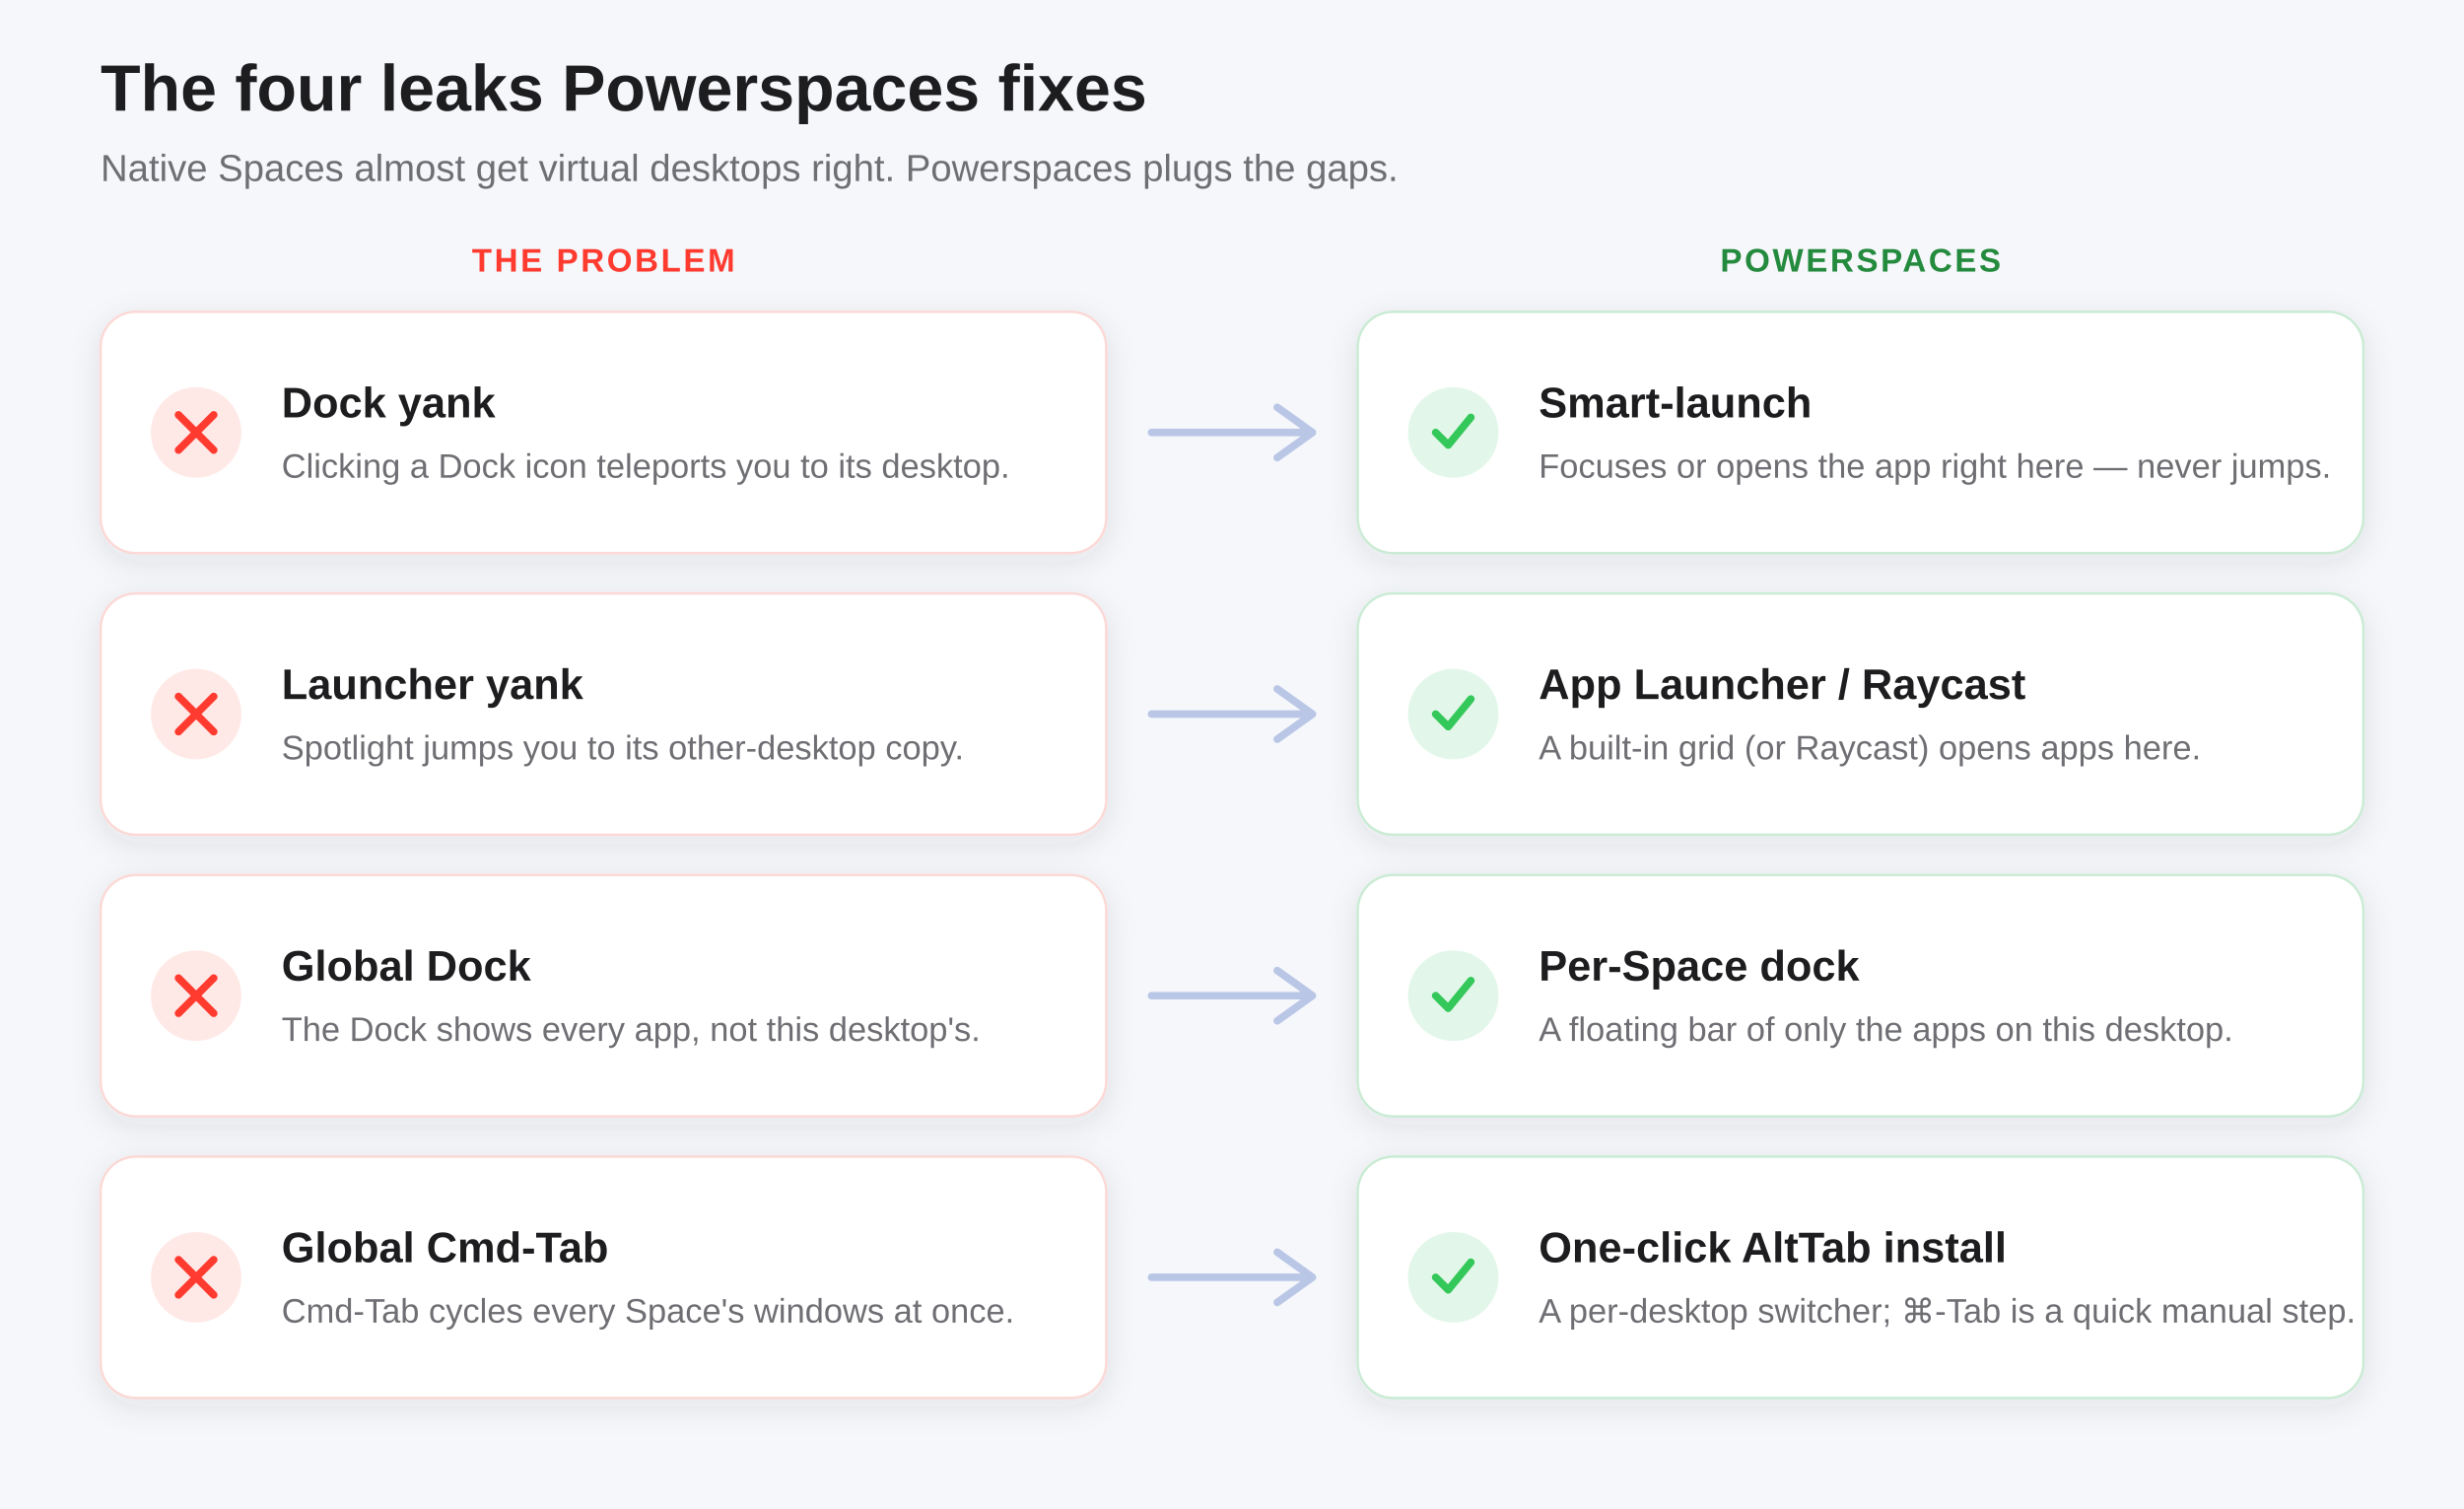
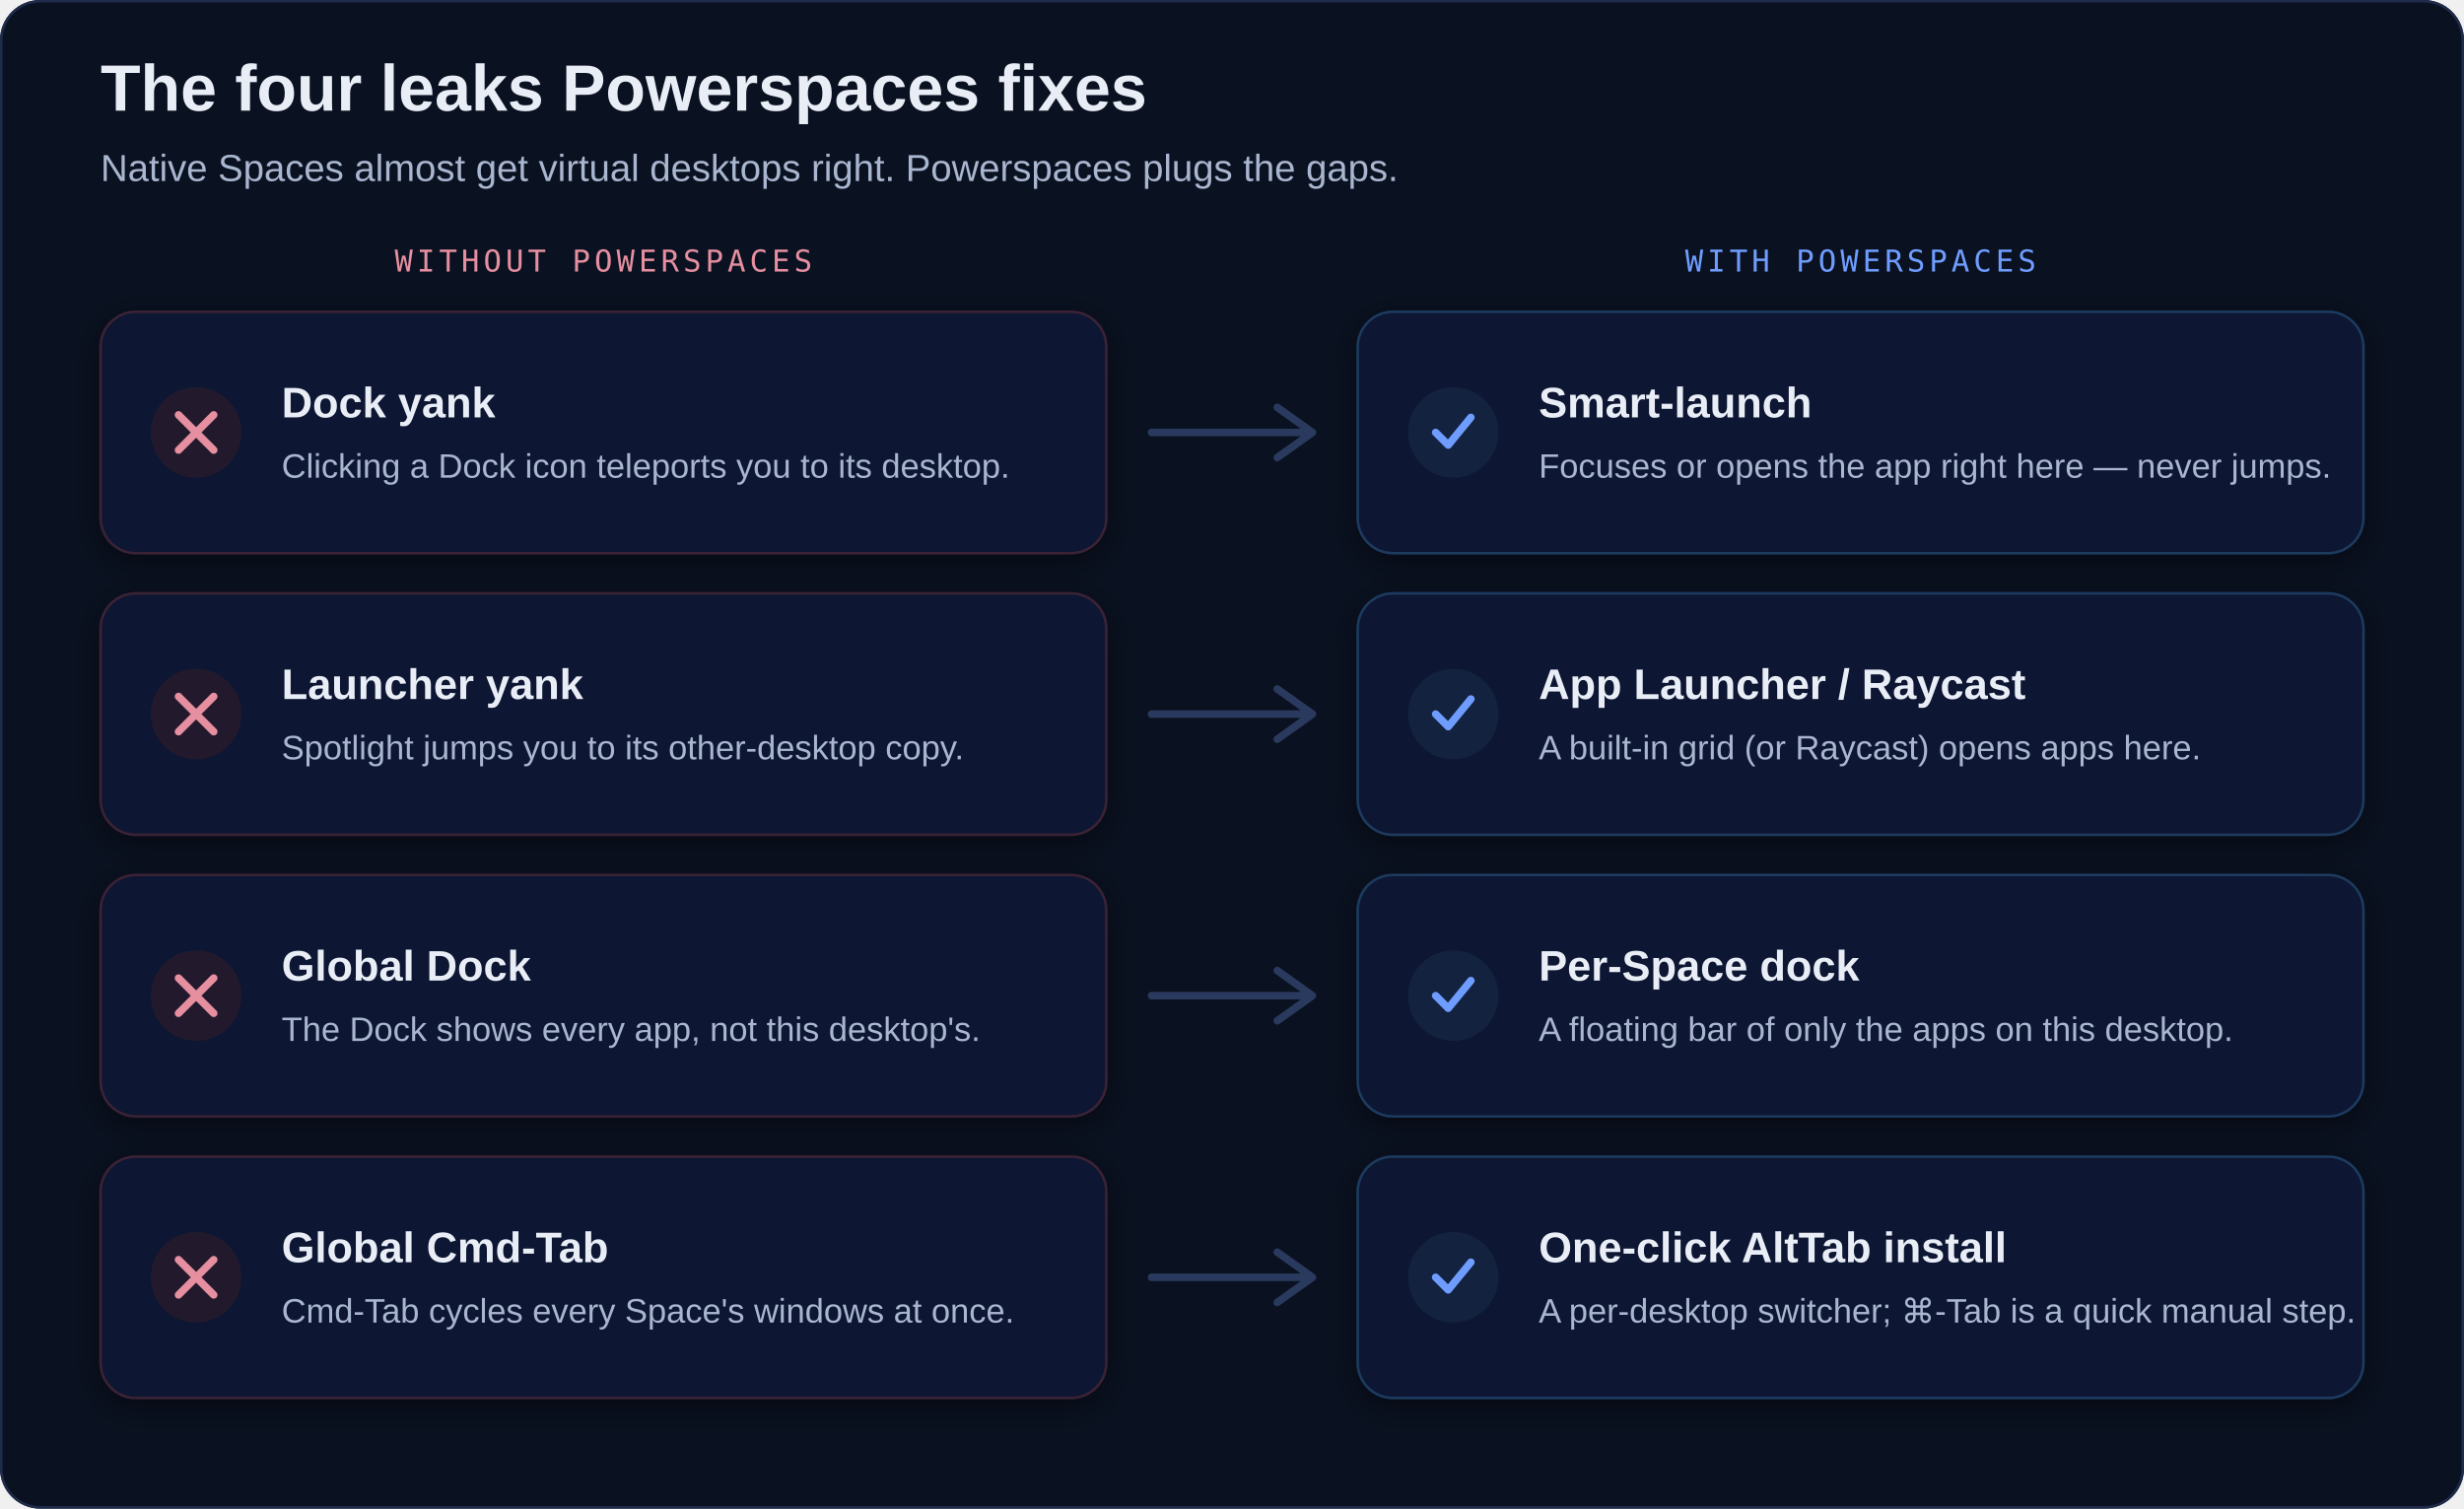
<svg xmlns="http://www.w3.org/2000/svg" viewBox="0 0 980 600" width="980" height="600" role="img" aria-label="The four Spaces leaks Powerspaces fixes">
  <defs>
    <filter id="sh" x="-30%" y="-30%" width="160%" height="160%">
-       <feDropShadow dx="0" dy="3" stdDeviation="6" flood-color="#2a2a35" flood-opacity="0.10" />
+       <feDropShadow dx="0" dy="3" stdDeviation="6" flood-color="#000000" flood-opacity="0.45" />
    </filter>
  </defs>
-   <rect width="980" height="600" fill="#F5F7FB" />
-   <text x="40" y="44" font-family="-apple-system,'SF Pro Display',Arial,sans-serif" font-size="26" font-weight="800" fill="#1D1D1F">The four leaks Powerspaces fixes</text>
-   <text x="40" y="72" font-family="-apple-system,Arial,sans-serif" font-size="15" font-weight="500" fill="#6E6E73">Native Spaces almost get virtual desktops right. Powerspaces plugs the gaps.</text>
-   <text x="240" y="108" text-anchor="middle" font-family="-apple-system,Arial,sans-serif" font-size="13" font-weight="700" fill="#FF3B30" letter-spacing="1">THE PROBLEM</text>
-   <text x="740" y="108" text-anchor="middle" font-family="-apple-system,Arial,sans-serif" font-size="13" font-weight="700" fill="#248A3D" letter-spacing="1">POWERSPACES</text>
+   <rect width="980" height="600" rx="16" fill="#0a1120" />
+   <rect x="0.5" y="0.5" width="979" height="599" rx="15.5" fill="none" stroke="#1e2b4a" />
+   <text x="40" y="44" font-family="'Instrument Sans','Instrument Sans Variable',-apple-system,'SF Pro Text','Helvetica Neue',Arial,sans-serif" font-size="26" font-weight="700" fill="#e8edf6">The four leaks Powerspaces fixes</text>
+   <text x="40" y="72" font-family="'Instrument Sans','Instrument Sans Variable',-apple-system,'SF Pro Text','Helvetica Neue',Arial,sans-serif" font-size="15" font-weight="500" fill="#a9b6cf">Native Spaces almost get virtual desktops right. Powerspaces plugs the gaps.</text>
+   <text x="240" y="108" text-anchor="middle" font-family="'JetBrains Mono','JetBrains Mono Variable',ui-monospace,SFMono-Regular,Menlo,monospace" font-size="12" font-weight="500" fill="#e58fa0" letter-spacing="1.6">WITHOUT POWERSPACES</text>
+   <text x="740" y="108" text-anchor="middle" font-family="'JetBrains Mono','JetBrains Mono Variable',ui-monospace,SFMono-Regular,Menlo,monospace" font-size="12" font-weight="500" fill="#6f9dff" letter-spacing="1.6">WITH POWERSPACES</text>
  <g transform="translate(0,124)">
    <g filter="url(#sh)">
-       <rect x="40" y="0" width="400" height="96" rx="14" fill="#FFF" stroke="#FBD9D6" />
+       <rect x="40" y="0" width="400" height="96" rx="14" fill="#0e1730" stroke="#3a2436" />
    </g>
-     <circle cx="78" cy="48" r="18" fill="#FFE9E7" />
-     <path d="M71 41 l14 14 M85 41 l-14 14" stroke="#FF3B30" stroke-width="3" stroke-linecap="round" />
-     <text x="112" y="42" font-family="-apple-system,Arial,sans-serif" font-size="17" font-weight="700" fill="#1D1D1F">Dock yank</text>
-     <text x="112" y="66" font-family="-apple-system,Arial,sans-serif" font-size="13.5" fill="#6E6E73">Clicking a Dock icon teleports you to its desktop.</text>
-     <path d="M458 48 h64 m-14 -10 l14 10 -14 10" stroke="#B9C6E6" stroke-width="3" fill="none" stroke-linecap="round" stroke-linejoin="round" />
+     <circle cx="78" cy="48" r="18" fill="#221a2c" />
+     <path d="M71 41 l14 14 M85 41 l-14 14" stroke="#e58fa0" stroke-width="3" stroke-linecap="round" />
+     <text x="112" y="42" font-family="'Instrument Sans','Instrument Sans Variable',-apple-system,'SF Pro Text','Helvetica Neue',Arial,sans-serif" font-size="17" font-weight="700" fill="#e8edf6">Dock yank</text>
+     <text x="112" y="66" font-family="'Instrument Sans','Instrument Sans Variable',-apple-system,'SF Pro Text','Helvetica Neue',Arial,sans-serif" font-size="13.5" fill="#a9b6cf">Clicking a Dock icon teleports you to its desktop.</text>
+     <path d="M458 48 h64 m-14 -10 l14 10 -14 10" stroke="#2a3a5e" stroke-width="3" fill="none" stroke-linecap="round" stroke-linejoin="round" />
    <g filter="url(#sh)">
-       <rect x="540" y="0" width="400" height="96" rx="14" fill="#FFF" stroke="#CBEBD5" />
+       <rect x="540" y="0" width="400" height="96" rx="14" fill="#0e1730" stroke="#1e3a5e" />
    </g>
-     <circle cx="578" cy="48" r="18" fill="#E2F7E9" />
-     <path d="M571 48 l5 5 9 -11" stroke="#34C759" stroke-width="3" fill="none" stroke-linecap="round" stroke-linejoin="round" />
-     <text x="612" y="42" font-family="-apple-system,Arial,sans-serif" font-size="17" font-weight="700" fill="#1D1D1F">Smart-launch</text>
-     <text x="612" y="66" font-family="-apple-system,Arial,sans-serif" font-size="13.5" fill="#6E6E73">Focuses or opens the app right here — never jumps.</text>
+     <circle cx="578" cy="48" r="18" fill="#13223f" />
+     <path d="M571 48 l5 5 9 -11" stroke="#6f9dff" stroke-width="3" fill="none" stroke-linecap="round" stroke-linejoin="round" />
+     <text x="612" y="42" font-family="'Instrument Sans','Instrument Sans Variable',-apple-system,'SF Pro Text','Helvetica Neue',Arial,sans-serif" font-size="17" font-weight="700" fill="#e8edf6">Smart-launch</text>
+     <text x="612" y="66" font-family="'Instrument Sans','Instrument Sans Variable',-apple-system,'SF Pro Text','Helvetica Neue',Arial,sans-serif" font-size="13.5" fill="#a9b6cf">Focuses or opens the app right here — never jumps.</text>
  </g>
  <g transform="translate(0,236)">
    <g filter="url(#sh)">
-       <rect x="40" y="0" width="400" height="96" rx="14" fill="#FFF" stroke="#FBD9D6" />
+       <rect x="40" y="0" width="400" height="96" rx="14" fill="#0e1730" stroke="#3a2436" />
    </g>
-     <circle cx="78" cy="48" r="18" fill="#FFE9E7" />
-     <path d="M71 41 l14 14 M85 41 l-14 14" stroke="#FF3B30" stroke-width="3" stroke-linecap="round" />
-     <text x="112" y="42" font-family="-apple-system,Arial,sans-serif" font-size="17" font-weight="700" fill="#1D1D1F">Launcher yank</text>
-     <text x="112" y="66" font-family="-apple-system,Arial,sans-serif" font-size="13.5" fill="#6E6E73">Spotlight jumps you to its other-desktop copy.</text>
-     <path d="M458 48 h64 m-14 -10 l14 10 -14 10" stroke="#B9C6E6" stroke-width="3" fill="none" stroke-linecap="round" stroke-linejoin="round" />
+     <circle cx="78" cy="48" r="18" fill="#221a2c" />
+     <path d="M71 41 l14 14 M85 41 l-14 14" stroke="#e58fa0" stroke-width="3" stroke-linecap="round" />
+     <text x="112" y="42" font-family="'Instrument Sans','Instrument Sans Variable',-apple-system,'SF Pro Text','Helvetica Neue',Arial,sans-serif" font-size="17" font-weight="700" fill="#e8edf6">Launcher yank</text>
+     <text x="112" y="66" font-family="'Instrument Sans','Instrument Sans Variable',-apple-system,'SF Pro Text','Helvetica Neue',Arial,sans-serif" font-size="13.5" fill="#a9b6cf">Spotlight jumps you to its other-desktop copy.</text>
+     <path d="M458 48 h64 m-14 -10 l14 10 -14 10" stroke="#2a3a5e" stroke-width="3" fill="none" stroke-linecap="round" stroke-linejoin="round" />
    <g filter="url(#sh)">
-       <rect x="540" y="0" width="400" height="96" rx="14" fill="#FFF" stroke="#CBEBD5" />
+       <rect x="540" y="0" width="400" height="96" rx="14" fill="#0e1730" stroke="#1e3a5e" />
    </g>
-     <circle cx="578" cy="48" r="18" fill="#E2F7E9" />
-     <path d="M571 48 l5 5 9 -11" stroke="#34C759" stroke-width="3" fill="none" stroke-linecap="round" stroke-linejoin="round" />
-     <text x="612" y="42" font-family="-apple-system,Arial,sans-serif" font-size="17" font-weight="700" fill="#1D1D1F">App Launcher / Raycast</text>
-     <text x="612" y="66" font-family="-apple-system,Arial,sans-serif" font-size="13.5" fill="#6E6E73">A built-in grid (or Raycast) opens apps here.</text>
+     <circle cx="578" cy="48" r="18" fill="#13223f" />
+     <path d="M571 48 l5 5 9 -11" stroke="#6f9dff" stroke-width="3" fill="none" stroke-linecap="round" stroke-linejoin="round" />
+     <text x="612" y="42" font-family="'Instrument Sans','Instrument Sans Variable',-apple-system,'SF Pro Text','Helvetica Neue',Arial,sans-serif" font-size="17" font-weight="700" fill="#e8edf6">App Launcher / Raycast</text>
+     <text x="612" y="66" font-family="'Instrument Sans','Instrument Sans Variable',-apple-system,'SF Pro Text','Helvetica Neue',Arial,sans-serif" font-size="13.5" fill="#a9b6cf">A built-in grid (or Raycast) opens apps here.</text>
  </g>
  <g transform="translate(0,348)">
    <g filter="url(#sh)">
-       <rect x="40" y="0" width="400" height="96" rx="14" fill="#FFF" stroke="#FBD9D6" />
+       <rect x="40" y="0" width="400" height="96" rx="14" fill="#0e1730" stroke="#3a2436" />
    </g>
-     <circle cx="78" cy="48" r="18" fill="#FFE9E7" />
-     <path d="M71 41 l14 14 M85 41 l-14 14" stroke="#FF3B30" stroke-width="3" stroke-linecap="round" />
-     <text x="112" y="42" font-family="-apple-system,Arial,sans-serif" font-size="17" font-weight="700" fill="#1D1D1F">Global Dock</text>
-     <text x="112" y="66" font-family="-apple-system,Arial,sans-serif" font-size="13.5" fill="#6E6E73">The Dock shows every app, not this desktop's.</text>
-     <path d="M458 48 h64 m-14 -10 l14 10 -14 10" stroke="#B9C6E6" stroke-width="3" fill="none" stroke-linecap="round" stroke-linejoin="round" />
+     <circle cx="78" cy="48" r="18" fill="#221a2c" />
+     <path d="M71 41 l14 14 M85 41 l-14 14" stroke="#e58fa0" stroke-width="3" stroke-linecap="round" />
+     <text x="112" y="42" font-family="'Instrument Sans','Instrument Sans Variable',-apple-system,'SF Pro Text','Helvetica Neue',Arial,sans-serif" font-size="17" font-weight="700" fill="#e8edf6">Global Dock</text>
+     <text x="112" y="66" font-family="'Instrument Sans','Instrument Sans Variable',-apple-system,'SF Pro Text','Helvetica Neue',Arial,sans-serif" font-size="13.5" fill="#a9b6cf">The Dock shows every app, not this desktop's.</text>
+     <path d="M458 48 h64 m-14 -10 l14 10 -14 10" stroke="#2a3a5e" stroke-width="3" fill="none" stroke-linecap="round" stroke-linejoin="round" />
    <g filter="url(#sh)">
-       <rect x="540" y="0" width="400" height="96" rx="14" fill="#FFF" stroke="#CBEBD5" />
+       <rect x="540" y="0" width="400" height="96" rx="14" fill="#0e1730" stroke="#1e3a5e" />
    </g>
-     <circle cx="578" cy="48" r="18" fill="#E2F7E9" />
-     <path d="M571 48 l5 5 9 -11" stroke="#34C759" stroke-width="3" fill="none" stroke-linecap="round" stroke-linejoin="round" />
-     <text x="612" y="42" font-family="-apple-system,Arial,sans-serif" font-size="17" font-weight="700" fill="#1D1D1F">Per-Space dock</text>
-     <text x="612" y="66" font-family="-apple-system,Arial,sans-serif" font-size="13.5" fill="#6E6E73">A floating bar of only the apps on this desktop.</text>
+     <circle cx="578" cy="48" r="18" fill="#13223f" />
+     <path d="M571 48 l5 5 9 -11" stroke="#6f9dff" stroke-width="3" fill="none" stroke-linecap="round" stroke-linejoin="round" />
+     <text x="612" y="42" font-family="'Instrument Sans','Instrument Sans Variable',-apple-system,'SF Pro Text','Helvetica Neue',Arial,sans-serif" font-size="17" font-weight="700" fill="#e8edf6">Per-Space dock</text>
+     <text x="612" y="66" font-family="'Instrument Sans','Instrument Sans Variable',-apple-system,'SF Pro Text','Helvetica Neue',Arial,sans-serif" font-size="13.5" fill="#a9b6cf">A floating bar of only the apps on this desktop.</text>
  </g>
  <g transform="translate(0,460)">
    <g filter="url(#sh)">
-       <rect x="40" y="0" width="400" height="96" rx="14" fill="#FFF" stroke="#FBD9D6" />
+       <rect x="40" y="0" width="400" height="96" rx="14" fill="#0e1730" stroke="#3a2436" />
    </g>
-     <circle cx="78" cy="48" r="18" fill="#FFE9E7" />
-     <path d="M71 41 l14 14 M85 41 l-14 14" stroke="#FF3B30" stroke-width="3" stroke-linecap="round" />
-     <text x="112" y="42" font-family="-apple-system,Arial,sans-serif" font-size="17" font-weight="700" fill="#1D1D1F">Global Cmd-Tab</text>
-     <text x="112" y="66" font-family="-apple-system,Arial,sans-serif" font-size="13.5" fill="#6E6E73">Cmd-Tab cycles every Space's windows at once.</text>
-     <path d="M458 48 h64 m-14 -10 l14 10 -14 10" stroke="#B9C6E6" stroke-width="3" fill="none" stroke-linecap="round" stroke-linejoin="round" />
+     <circle cx="78" cy="48" r="18" fill="#221a2c" />
+     <path d="M71 41 l14 14 M85 41 l-14 14" stroke="#e58fa0" stroke-width="3" stroke-linecap="round" />
+     <text x="112" y="42" font-family="'Instrument Sans','Instrument Sans Variable',-apple-system,'SF Pro Text','Helvetica Neue',Arial,sans-serif" font-size="17" font-weight="700" fill="#e8edf6">Global Cmd-Tab</text>
+     <text x="112" y="66" font-family="'Instrument Sans','Instrument Sans Variable',-apple-system,'SF Pro Text','Helvetica Neue',Arial,sans-serif" font-size="13.5" fill="#a9b6cf">Cmd-Tab cycles every Space's windows at once.</text>
+     <path d="M458 48 h64 m-14 -10 l14 10 -14 10" stroke="#2a3a5e" stroke-width="3" fill="none" stroke-linecap="round" stroke-linejoin="round" />
    <g filter="url(#sh)">
-       <rect x="540" y="0" width="400" height="96" rx="14" fill="#FFF" stroke="#CBEBD5" />
+       <rect x="540" y="0" width="400" height="96" rx="14" fill="#0e1730" stroke="#1e3a5e" />
    </g>
-     <circle cx="578" cy="48" r="18" fill="#E2F7E9" />
-     <path d="M571 48 l5 5 9 -11" stroke="#34C759" stroke-width="3" fill="none" stroke-linecap="round" stroke-linejoin="round" />
-     <text x="612" y="42" font-family="-apple-system,Arial,sans-serif" font-size="17" font-weight="700" fill="#1D1D1F">One-click AltTab install</text>
-     <text x="612" y="66" font-family="-apple-system,Arial,sans-serif" font-size="13.5" fill="#6E6E73">A per-desktop switcher; ⌘-Tab is a quick manual step.</text>
+     <circle cx="578" cy="48" r="18" fill="#13223f" />
+     <path d="M571 48 l5 5 9 -11" stroke="#6f9dff" stroke-width="3" fill="none" stroke-linecap="round" stroke-linejoin="round" />
+     <text x="612" y="42" font-family="'Instrument Sans','Instrument Sans Variable',-apple-system,'SF Pro Text','Helvetica Neue',Arial,sans-serif" font-size="17" font-weight="700" fill="#e8edf6">One-click AltTab install</text>
+     <text x="612" y="66" font-family="'Instrument Sans','Instrument Sans Variable',-apple-system,'SF Pro Text','Helvetica Neue',Arial,sans-serif" font-size="13.5" fill="#a9b6cf">A per-desktop switcher; ⌘-Tab is a quick manual step.</text>
  </g>
</svg>
